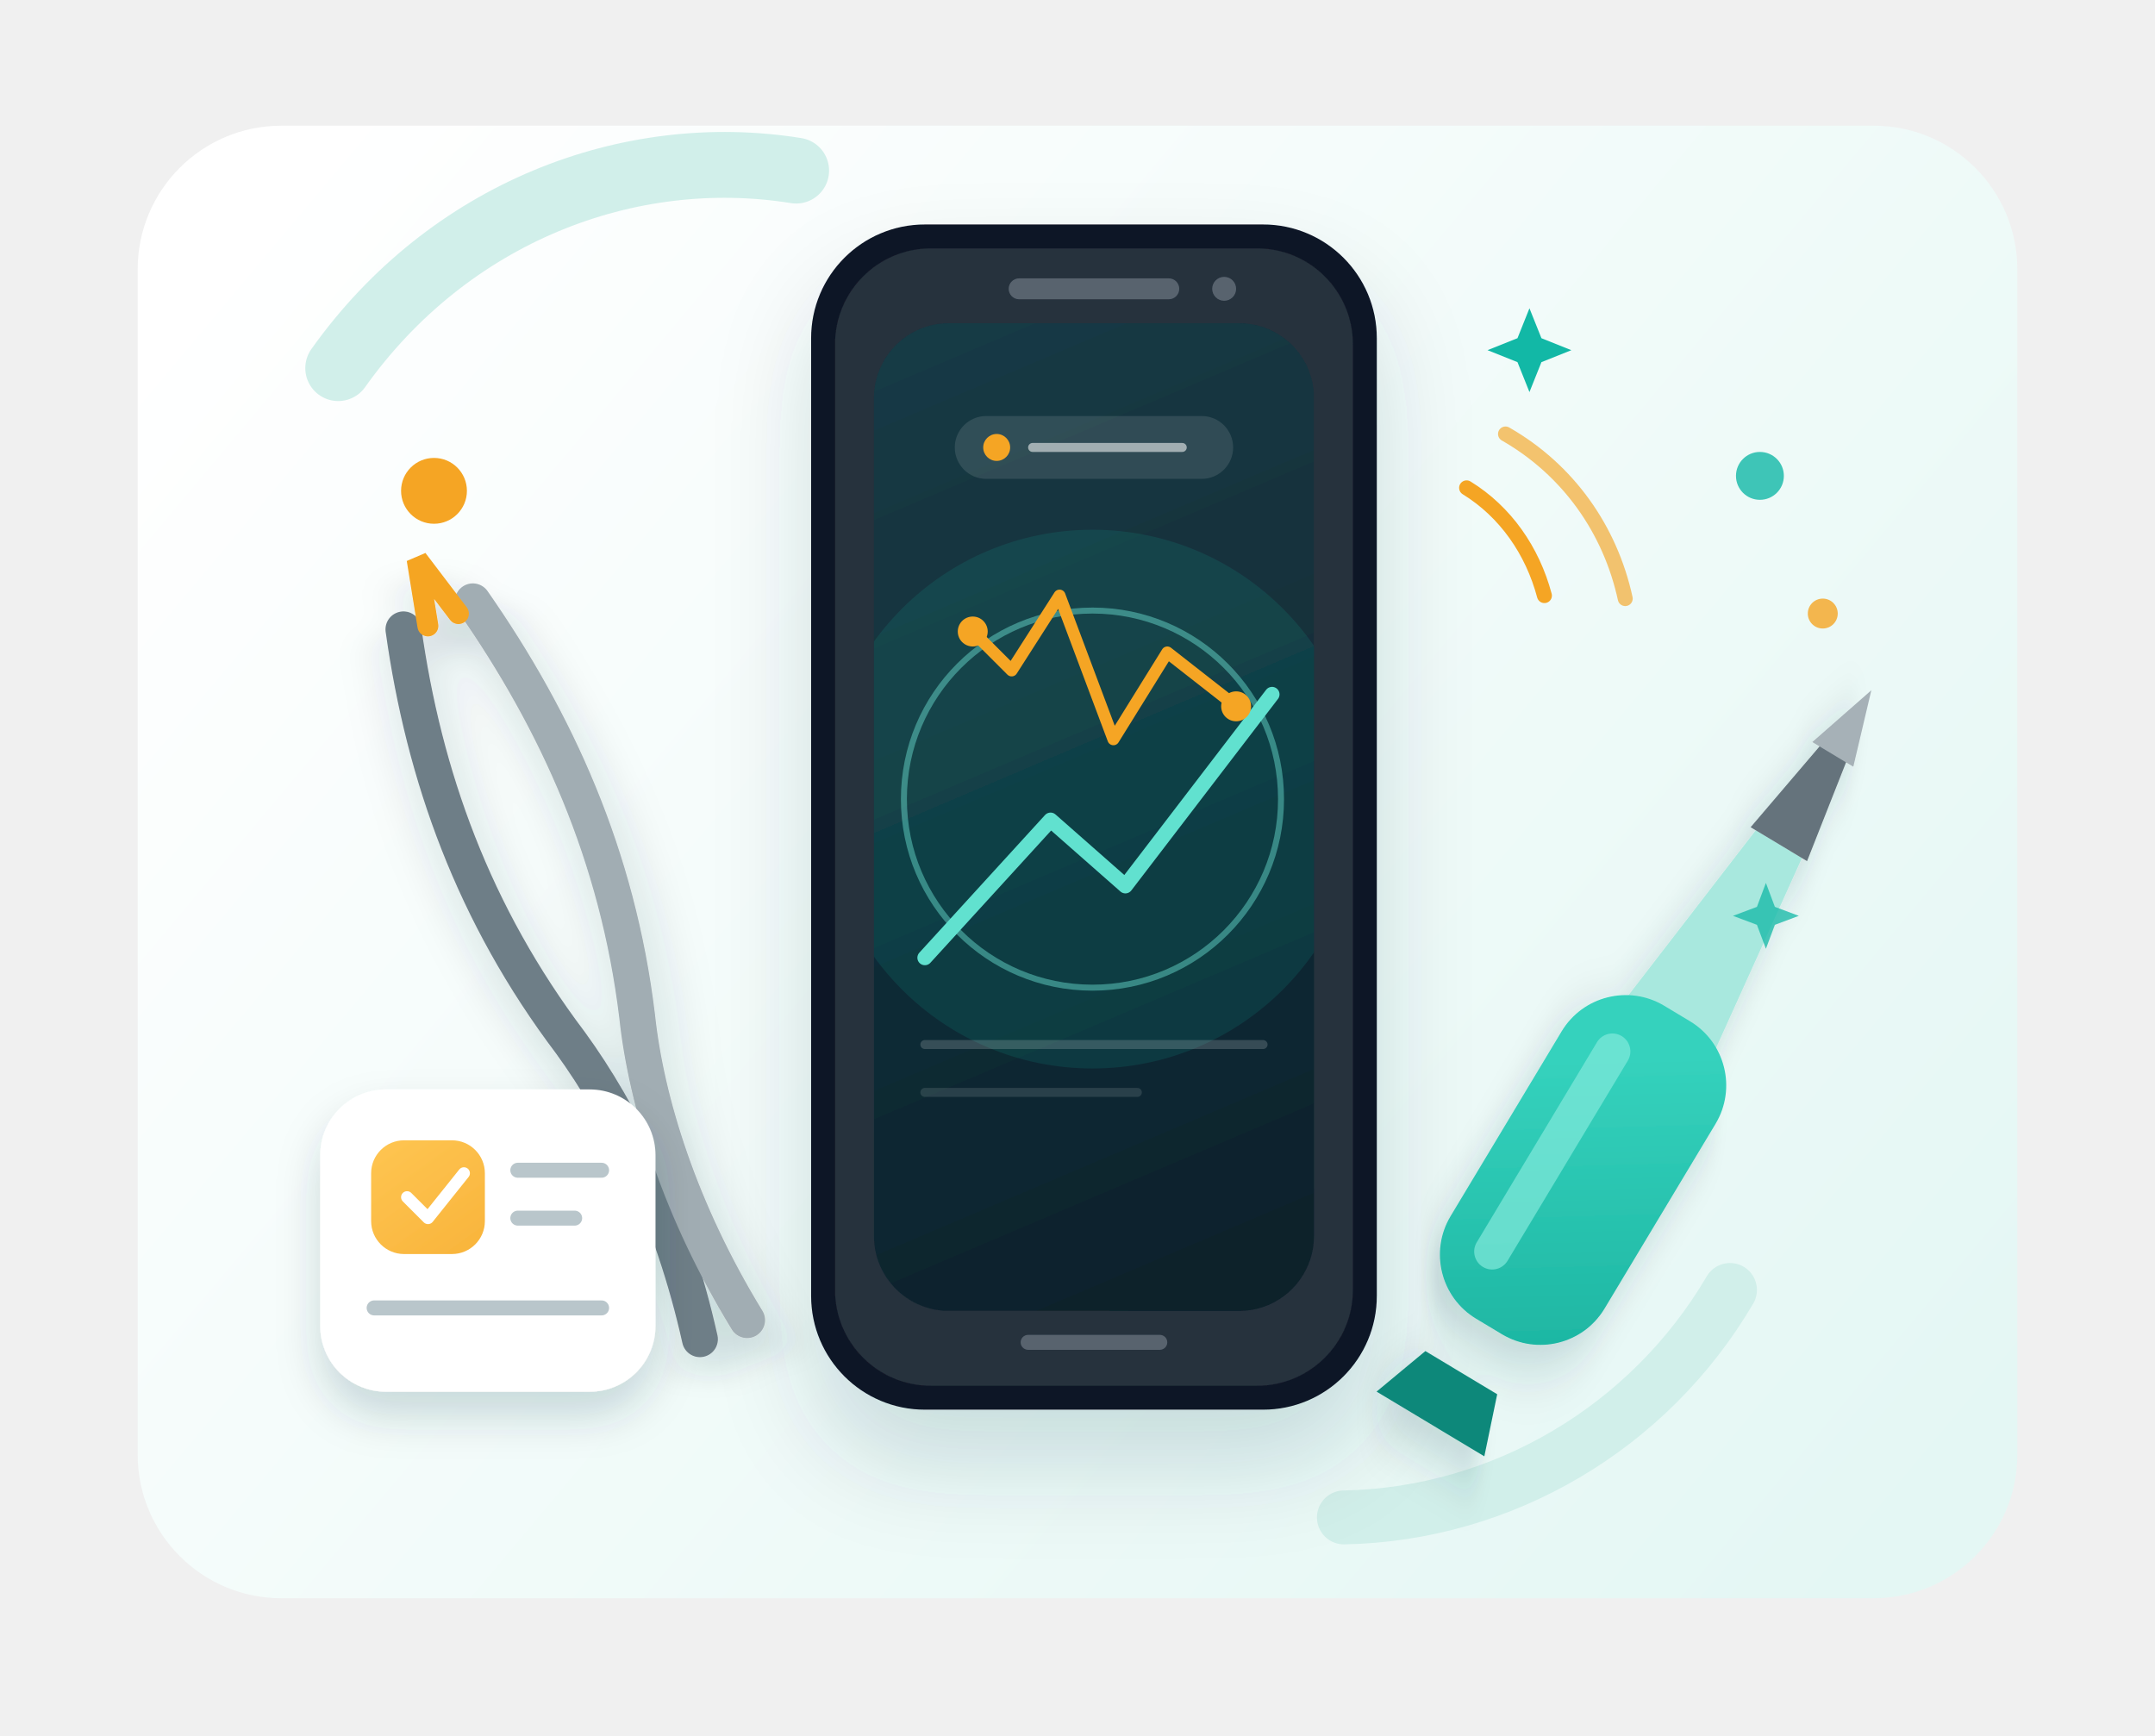
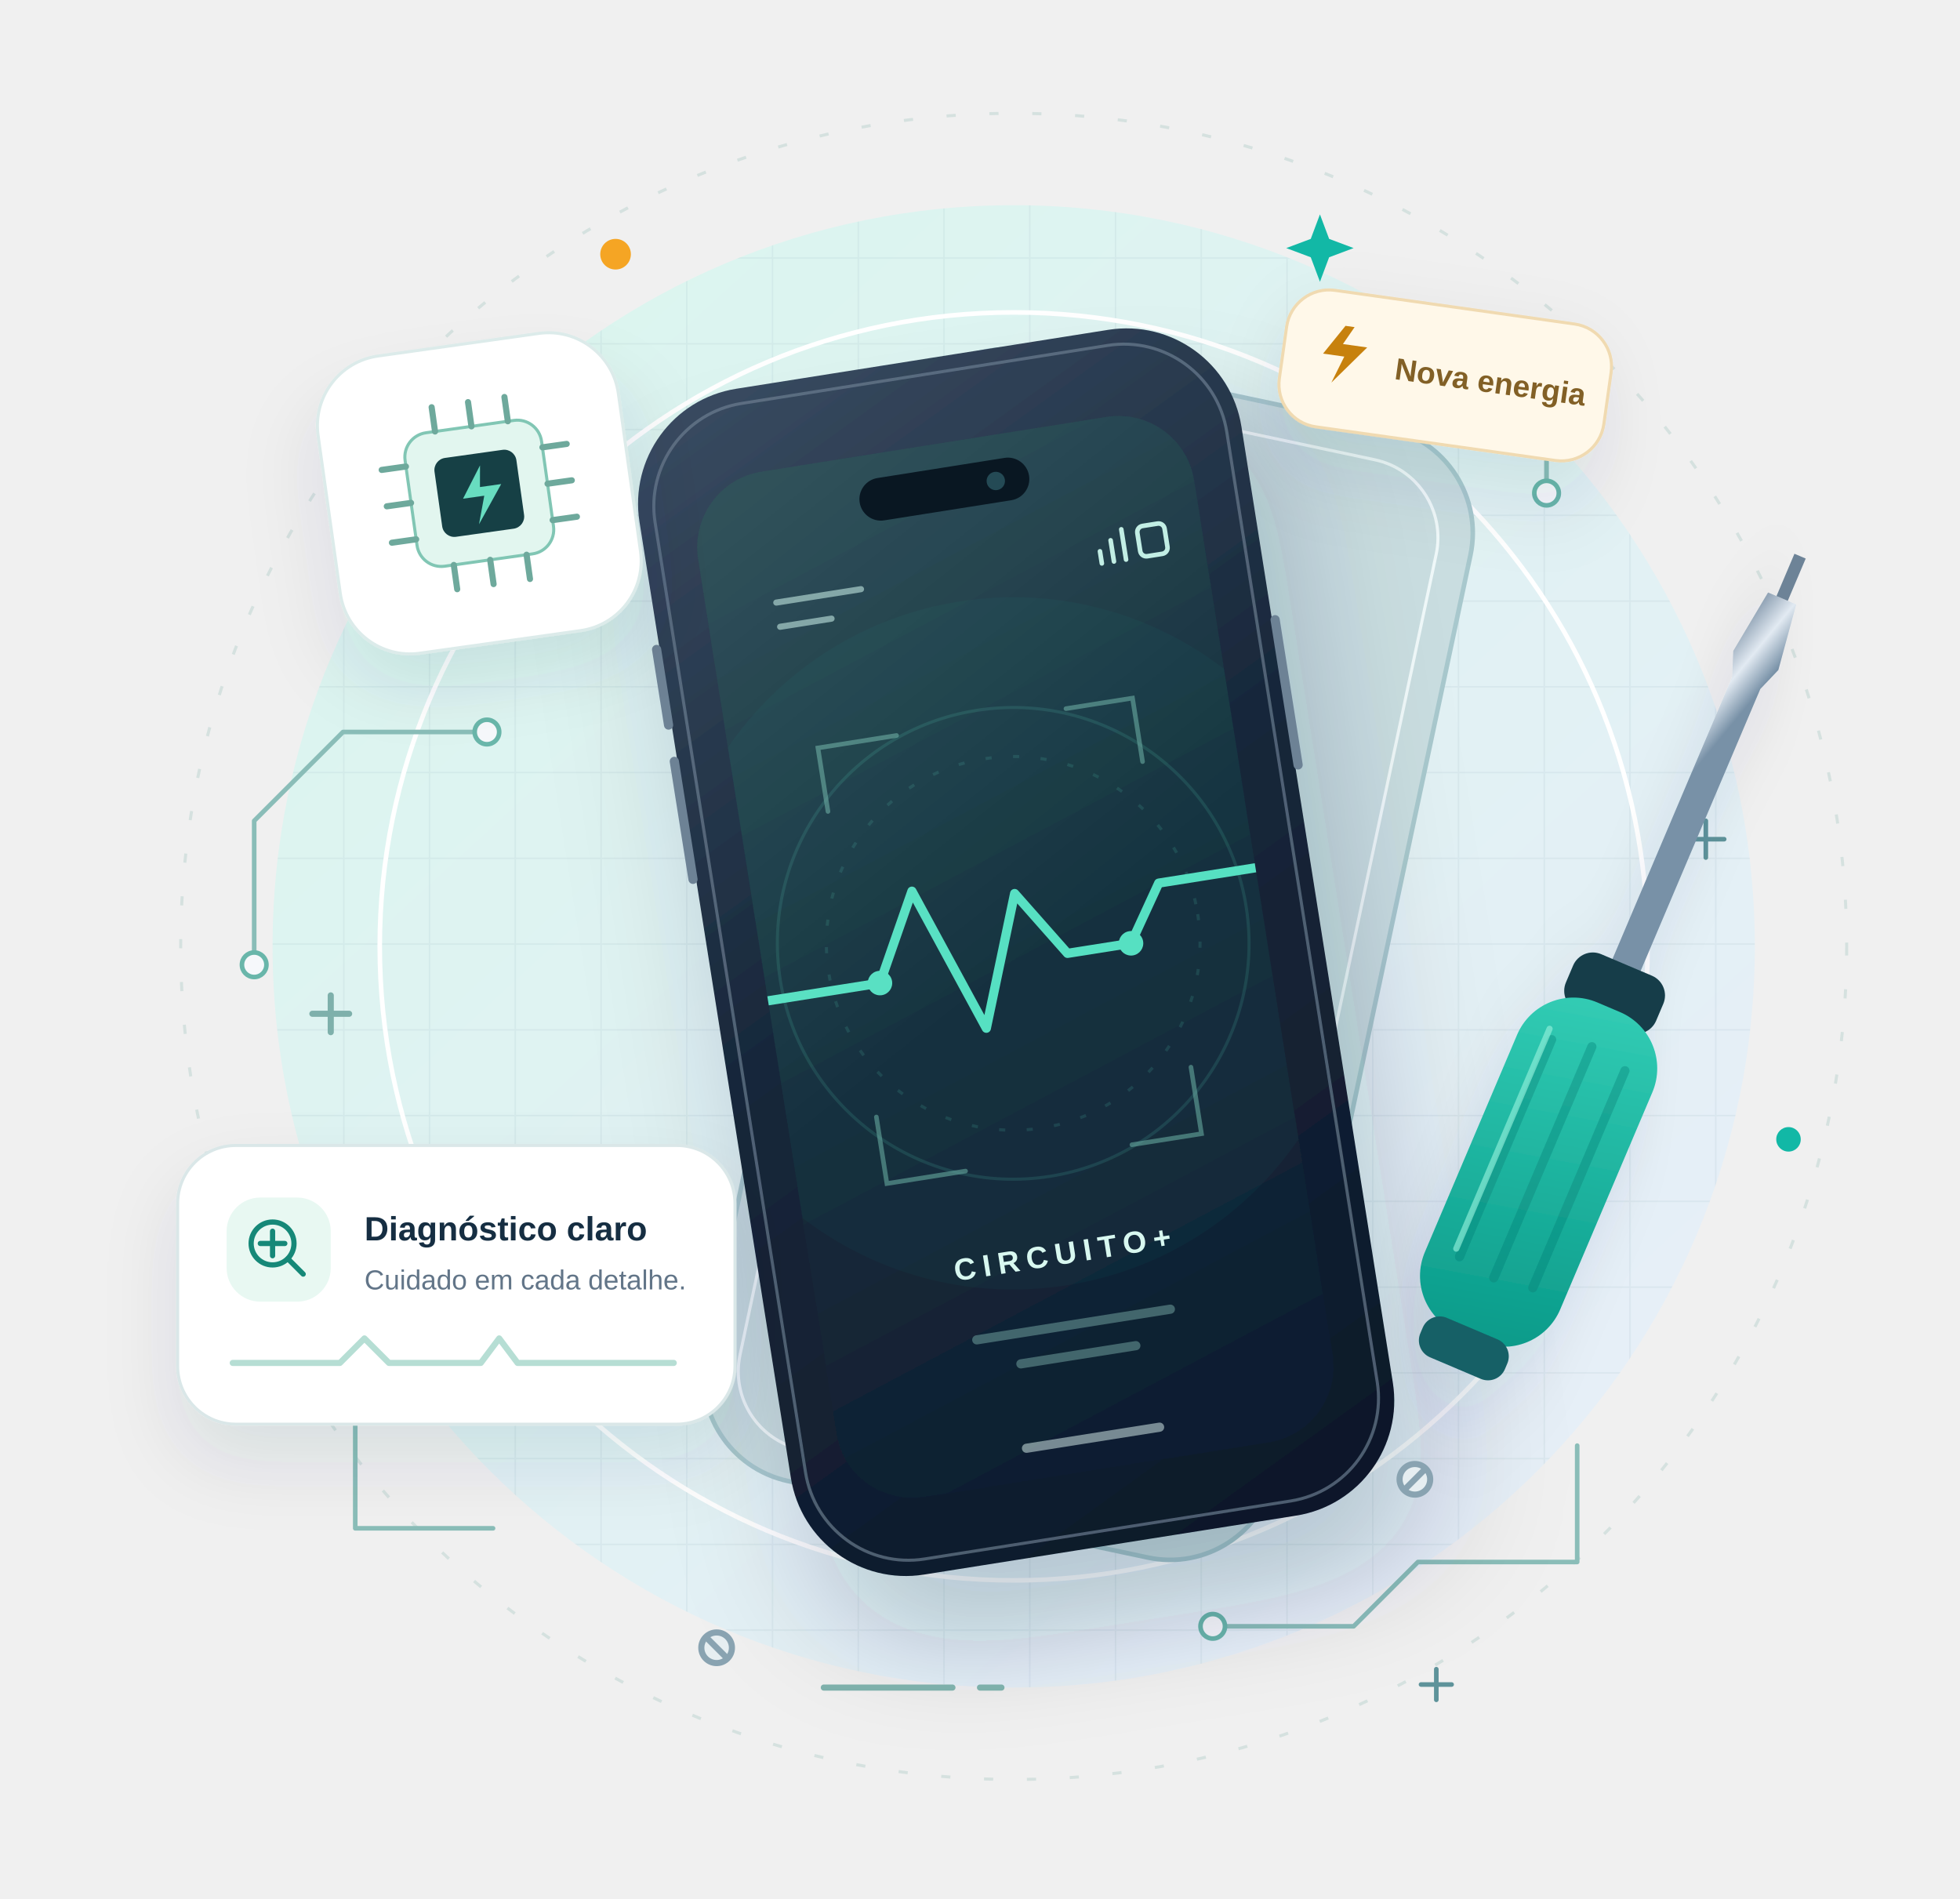
- <svg xmlns="http://www.w3.org/2000/svg" viewBox="0 0 720 580" role="img" aria-labelledby="title desc">
+ <svg xmlns="http://www.w3.org/2000/svg" viewBox="0 0 640 620" fill="none" role="img" aria-labelledby="hero-title hero-desc">
  <defs>
-     <linearGradient id="card" x1="88" y1="66" x2="630" y2="521" gradientUnits="userSpaceOnUse">
-       <stop stop-color="#ffffff" />
-       <stop offset="1" stop-color="#e4f7f4" />
+     <linearGradient id="halo" x1="150" y1="122" x2="517" y2="522" gradientUnits="userSpaceOnUse">
+       <stop stop-color="#DBF5EF" />
+       <stop offset="1" stop-color="#E7EEF8" />
    </linearGradient>
-     <linearGradient id="screen" x1="293" y1="109" x2="432" y2="436" gradientUnits="userSpaceOnUse">
-       <stop stop-color="#153b46" />
-       <stop offset="1" stop-color="#0d202a" />
+     <linearGradient id="body" x1="242" y1="118" x2="438" y2="506" gradientUnits="userSpaceOnUse">
+       <stop stop-color="#394B61" />
+       <stop offset=".45" stop-color="#17273A" />
+       <stop offset="1" stop-color="#0C1728" />
    </linearGradient>
-     <linearGradient id="teal" x1="530" y1="345" x2="609" y2="469" gradientUnits="userSpaceOnUse">
-       <stop stop-color="#35d2bd" />
-       <stop offset="1" stop-color="#12a895" />
+     <linearGradient id="display" x1="277" y1="174" x2="381" y2="477" gradientUnits="userSpaceOnUse">
+       <stop stop-color="#173A45" />
+       <stop offset="1" stop-color="#101D30" />
    </linearGradient>
-     <linearGradient id="amber" x1="138" y1="365" x2="219" y2="478" gradientUnits="userSpaceOnUse">
-       <stop stop-color="#ffc754" />
-       <stop offset="1" stop-color="#ef9918" />
+     <linearGradient id="glass" x1="250" y1="142" x2="421" y2="446" gradientUnits="userSpaceOnUse">
+       <stop stop-color="#FFFFFF" stop-opacity=".12" />
+       <stop offset=".55" stop-color="#FFFFFF" stop-opacity="0" />
    </linearGradient>
-     <filter id="shadow" x="-30%" y="-30%" width="160%" height="170%">
-       <feDropShadow dx="0" dy="18" stdDeviation="16" flood-color="#153b46" flood-opacity=".16" />
+     <linearGradient id="handle" x1="511" y1="309" x2="544" y2="458" gradientUnits="userSpaceOnUse">
+       <stop stop-color="#38D4BB" />
+       <stop offset="1" stop-color="#059484" />
+     </linearGradient>
+     <linearGradient id="metal" x1="518" y1="185" x2="535" y2="190" gradientUnits="userSpaceOnUse">
+       <stop stop-color="#93A5B7" />
+       <stop offset=".48" stop-color="#E2EAF2" />
+       <stop offset="1" stop-color="#7891A7" />
+     </linearGradient>
+     <pattern id="grid" width="28" height="28" patternUnits="userSpaceOnUse">
+       <path d="M28 0H0V28" stroke="#9CB7C4" stroke-opacity=".16" />
+     </pattern>
+     <filter id="phone-shadow" x="-70%" y="-30%" width="240%" height="180%">
+       <feDropShadow dx="7" dy="26" stdDeviation="20" flood-color="#142E45" flood-opacity=".2" />
    </filter>
-     <filter id="softShadow" x="-50%" y="-50%" width="200%" height="200%">
-       <feDropShadow dx="0" dy="8" stdDeviation="7" flood-color="#153b46" flood-opacity=".18" />
+     <filter id="tile-shadow" x="-40%" y="-50%" width="180%" height="220%">
+       <feDropShadow dx="0" dy="12" stdDeviation="12" flood-color="#254458" flood-opacity=".1" />
    </filter>
-     <clipPath id="screenClip">
-       <rect x="292" y="108" width="147" height="330" rx="25" />
+     <clipPath id="screen-clip">
+       <rect x="249" y="143" width="164" height="339" rx="25" />
    </clipPath>
  </defs>
-   <rect x="46" y="42" width="628" height="492" rx="48" fill="url(#card)" />
-   <path d="M113 123c37-52 97-75 153-66" fill="none" stroke="#d1efea" stroke-width="22" stroke-linecap="round" />
-   <path d="M578 431c-27 46-76 75-129 76" fill="none" stroke="#d1efea" stroke-width="18" stroke-linecap="round" />
-   <circle cx="145" cy="164" r="11" fill="#f5a524" />
-   <circle cx="588" cy="159" r="8" fill="#12b8a6" opacity=".8" />
-   <circle cx="609" cy="205" r="5" fill="#f5a524" opacity=".8" />
-   <g filter="url(#shadow)">
-     <rect x="271" y="75" width="189" height="396" rx="38" fill="#111827" />
-     <rect x="279" y="83" width="173" height="380" rx="32" fill="#25313d" />
-     <rect x="292" y="108" width="147" height="330" rx="25" fill="url(#screen)" />
-     <rect x="337" y="93" width="57" height="7" rx="3.5" fill="#58636e" />
-     <circle cx="409" cy="96.5" r="4" fill="#58636e" />
-     <rect x="341" y="446" width="49" height="5" rx="2.5" fill="#58636e" />
+   <circle cx="331" cy="309" r="242" fill="url(#halo)" />
+   <circle cx="331" cy="309" r="242" fill="url(#grid)" />
+   <circle cx="331" cy="309" r="207" stroke="#FFFFFF" stroke-width="1.5" />
+   <circle cx="331" cy="309" r="272" stroke="#B1CCC9" stroke-opacity=".42" stroke-dasharray="3 11" />
+   <path d="M83 315V268L112 239H159M448 106H484L505 127V161M515 472V510H463L442 531H396M161 499H116V460" stroke="#8ABDB8" stroke-width="1.5" stroke-linecap="round" stroke-linejoin="round" />
+   <g fill="#F6F8FB" stroke="#69B6AA" stroke-width="1.5">
+     <circle cx="83" cy="315" r="4" />
+     <circle cx="159" cy="239" r="4" />
+     <circle cx="448" cy="106" r="4" />
+     <circle cx="505" cy="161" r="4" />
+     <circle cx="396" cy="531" r="4" />
+     <circle cx="116" cy="460" r="4" />
  </g>
-   <g clip-path="url(#screenClip)">
-     <circle cx="365" cy="267" r="90" fill="#12b8a6" opacity=".13" />
-     <circle cx="365" cy="267" r="63" fill="none" stroke="#6de5d5" stroke-width="2" opacity=".45" />
-     <path d="M309 320l42-46 25 22 49-64" fill="none" stroke="#61e1cf" stroke-width="5" stroke-linecap="round" stroke-linejoin="round" />
-     <path d="M309 349h113" stroke="#ffffff" stroke-opacity=".17" stroke-width="3" stroke-linecap="round" />
-     <path d="M309 365h71" stroke="#ffffff" stroke-opacity=".12" stroke-width="3" stroke-linecap="round" />
-     <rect x="319" y="139" width="93" height="21" rx="10.5" fill="#ffffff" fill-opacity=".11" />
-     <circle cx="333" cy="149.5" r="4.5" fill="#f5a524" />
-     <path d="M345 149.5h50" stroke="#fff" stroke-width="3" stroke-opacity=".55" stroke-linecap="round" />
+   <path d="M120 182h12m-6-6v12M551 274h12m-6-6v12M464 550h10m-5-5v10" stroke="#5E939A" stroke-width="1.5" stroke-linecap="round" />
+   <circle cx="201" cy="83" r="5" fill="#F5A524" />
+   <circle cx="584" cy="372" r="4" fill="#12B8A6" />
+   <g transform="rotate(12 341 302)">
+     <rect x="262" y="120" width="190" height="377" rx="35" fill="#C9DDE0" stroke="#A8C8CD" stroke-width="1.5" />
+     <rect x="273" y="131" width="168" height="355" rx="26" stroke="#F8FFFF" stroke-opacity=".8" />
+     <rect x="287" y="150" width="56" height="65" rx="15" fill="#BCD3D9" stroke="#A3BDC6" />
+     <circle cx="303" cy="168" r="9" fill="#91A8B6" stroke="#E0EDF0" stroke-width="3" />
+     <circle cx="325" cy="193" r="9" fill="#91A8B6" stroke="#E0EDF0" stroke-width="3" />
+     <circle cx="326" cy="165" r="4" fill="#E9F4F5" />
+     <path d="M366 219h29v62l17 17v70h-24v42h-35" stroke="#8DBAB9" stroke-width="2" />
+     <circle cx="353" cy="410" r="4" fill="#B4D5D1" stroke="#8DBAB9" stroke-width="2" />
  </g>
-   <path d="M325 211l13 13 16-25 18 48 18-29 23 18" fill="none" stroke="#f5a524" stroke-width="4" stroke-linecap="round" stroke-linejoin="round" />
-   <circle cx="325" cy="211" r="5" fill="#f5a524" />
-   <circle cx="413" cy="236" r="5" fill="#f5a524" />
-   <g transform="rotate(31 526 388)" filter="url(#softShadow)">
-     <path d="M521 262h18l9 77h-36z" fill="#a8e8de" />
-     <path d="M525 226h10l6 36h-22z" fill="#65737c" />
-     <path d="M530 202l8 25h-16z" fill="#a6b1b7" />
-     <rect x="500" y="328" width="60" height="122" rx="25" fill="url(#teal)" />
-     <rect x="512" y="344" width="12" height="90" rx="6" fill="#82eadc" opacity=".7" />
-     <path d="M516 468h28l7 20h-42z" fill="#0d887a" />
+   <g transform="rotate(-9 331 309)">
+     <g filter="url(#phone-shadow)">
+       <rect x="232" y="115" width="199" height="392" rx="38" fill="url(#body)" />
+       <rect x="237" y="120" width="189" height="382" rx="34" stroke="#6F8194" stroke-opacity=".65" />
+       <rect x="249" y="143" width="164" height="339" rx="25" fill="url(#display)" />
+     </g>
+     <path d="M231 195v25m0 12v39m201-54v48" stroke="#6D8295" stroke-width="3" stroke-linecap="round" />
+     <g clip-path="url(#screen-clip)">
+       <circle cx="331" cy="308" r="113" fill="#12B8A6" fill-opacity=".045" />
+       <circle cx="331" cy="308" r="77" stroke="#5AD6BD" stroke-opacity=".14" />
+       <circle cx="331" cy="308" r="61" stroke="#5AD6BD" stroke-opacity=".14" stroke-dasharray="2 7" />
+       <path d="M249 314h37l15-28 17 48 16-42 14 22h21l12-18h32" stroke="#56E0C2" stroke-width="3" stroke-linecap="round" stroke-linejoin="round" />
+       <circle cx="286" cy="314" r="4" fill="#56E0C2" />
+       <circle cx="369" cy="314" r="4" fill="#56E0C2" />
+       <path d="M278 256v-21h26M360 235h22v21M382 357v22h-23M304 379h-26v-22" stroke="#66A89F" stroke-opacity=".6" stroke-width="1.5" stroke-linecap="round" />
+       <rect x="249" y="143" width="164" height="339" fill="url(#glass)" />
+     </g>
+     <rect x="304" y="151" width="56" height="14" rx="7" fill="#091722" />
+     <circle cx="349" cy="158" r="3" fill="#244A55" />
+     <path d="M272 186h28m-28 8h17" stroke="#D0F5ED" stroke-opacity=".55" stroke-width="2" stroke-linecap="round" />
+     <g stroke="#C2EEE4" stroke-width="1.5" stroke-linecap="round">
+       <path d="M379 190v-4m4 4v-7m4 7v-10" />
+       <rect x="392" y="180" width="9" height="10" rx="2" />
+     </g>
+     <text x="331" y="414" fill="#D8F8F0" text-anchor="middle" font-family="Arial, sans-serif" font-size="10" font-weight="700" letter-spacing="2.2">CIRCUITO+</text>
+     <path d="M299 434h64M312 444h38" stroke="#79AAA7" stroke-opacity=".5" stroke-width="3" stroke-linecap="round" />
+     <rect x="308" y="470" width="47" height="3" rx="1.5" fill="#E3F8F5" fill-opacity=".5" />
  </g>
-   <g transform="rotate(-22 193 341)" fill="none" stroke-linecap="round" filter="url(#softShadow)">
-     <path d="M188 198c-12 48-14 97 0 149 7 28 10 66 3 108" stroke="#6e7e87" stroke-width="12" />
-     <path d="M213 198c11 48 13 97-1 149-8 28-11 66-4 108" stroke="#a1adb3" stroke-width="12" />
-     <path d="M196 200l5-22 6 22" stroke="#f5a524" stroke-width="7" />
+   <g transform="rotate(23 522 334)" filter="url(#tile-shadow)">
+     <path d="M518 183h10l3 22-3 8v113h-10V213l-3-8 3-22Z" fill="url(#metal)" />
+     <path d="M521 183v-15h4v15" fill="#6D8397" />
+     <rect x="507" y="313" width="32" height="20" rx="7" fill="#163E48" />
+     <rect x="499" y="328" width="48" height="117" rx="20" fill="url(#handle)" />
+     <path d="M510 345v77M523 342v82M536 345v77" stroke="#057C73" stroke-opacity=".35" stroke-width="3" stroke-linecap="round" />
+     <path d="M508 342v78" stroke="#91F0DA" stroke-opacity=".65" stroke-width="2" stroke-linecap="round" />
+     <rect x="508" y="442" width="30" height="14" rx="6" fill="#146066" />
  </g>
-   <g filter="url(#softShadow)">
-     <rect x="107" y="364" width="112" height="101" rx="22" fill="#fff" />
-     <rect x="124" y="381" width="38" height="38" rx="11" fill="url(#amber)" />
-     <path d="M136 400l7 7 12-15" fill="none" stroke="#fff" stroke-width="4" stroke-linecap="round" stroke-linejoin="round" />
-     <path d="M173 391h28M173 407h19M125 437h76" stroke="#b9c6cb" stroke-width="5" stroke-linecap="round" />
+   <g transform="rotate(-8 157 161)" filter="url(#tile-shadow)">
+     <rect x="107" y="112" width="99" height="98" rx="23" fill="#FFFFFF" stroke="#DCEBEA" />
+     <rect x="134" y="139" width="45" height="44" rx="8" fill="#E2F6EF" stroke="#81C6B4" />
+     <rect x="143" y="148" width="27" height="26" rx="4" fill="#153F45" />
+     <path d="M145 131v8m12-8v8m12-8v8m-24 44v8m12-8v8m12-8v8m-43-42h8m-8 12h8m-8 12h8m45-24h8m-8 12h8m-8 12h8" stroke="#6EA99C" stroke-width="2" stroke-linecap="round" />
+     <path d="m158 152-7 10h7l-3 9 9-12h-7l1-7Z" fill="#67DDC0" />
  </g>
-   <g fill="#12b8a6">
-     <path d="M511 103l4 10 10 4-10 4-4 10-4-10-10-4 10-4z" />
-     <path d="M590 295l3 8 8 3-8 3-3 8-3-8-8-3 8-3z" opacity=".75" />
+   <g filter="url(#tile-shadow)">
+     <rect x="58" y="374" width="182" height="91" rx="19" fill="#FFFFFF" stroke="#DAE7E8" />
+     <rect x="74" y="391" width="34" height="34" rx="11" fill="#E8F8F2" />
+     <circle cx="89" cy="406" r="7" stroke="#128878" stroke-width="1.7" />
+     <path d="m94 411 5 5M85 406h8m-4-4v8" stroke="#128878" stroke-width="1.7" stroke-linecap="round" />
+     <text x="119" y="405" fill="#162F43" font-family="Arial, sans-serif" font-size="11" font-weight="700">Diagnóstico claro</text>
+     <text x="119" y="421" fill="#627588" font-family="Arial, sans-serif" font-size="9">Cuidado em cada detalhe.</text>
+     <path d="M76 445h35l8-8 8 8h30l6-8 6 8h51" stroke="#B6DED4" stroke-width="2" stroke-linecap="round" stroke-linejoin="round" />
  </g>
-   <path d="M490 163c13 8 22 21 26 36" fill="none" stroke="#f5a524" stroke-width="5" stroke-linecap="round" />
-   <path d="M503 145c21 12 35 32 40 55" fill="none" stroke="#f5a524" stroke-width="5" stroke-linecap="round" opacity=".65" />
+   <g transform="rotate(8 464 125)" filter="url(#tile-shadow)">
+     <rect x="418" y="99" width="107" height="45" rx="14" fill="#FFF8E9" stroke="#F0DAB1" />
+     <path d="m437 110-6 10h7l-3 9 10-13h-8l3-6h-3Z" fill="#C78110" />
+     <text x="455" y="125" fill="#826025" font-family="Arial, sans-serif" font-size="10" font-weight="700">Nova energia</text>
+   </g>
+   <g stroke="#89A3B1" stroke-width="2" stroke-linecap="round">
+     <circle cx="234" cy="538" r="5" fill="#E6EEF1" />
+     <path d="m231 535 6 6" />
+     <circle cx="462" cy="483" r="5" fill="#E6EEF1" />
+     <path d="m459 486 6-6" />
+   </g>
+   <path d="M269 551h42m9 0h7M102 331h12m-6-6v12" stroke="#7EB0AB" stroke-width="2" stroke-linecap="round" />
+   <path d="m431 70 3 8 8 3-8 3-3 8-3-8-8-3 8-3 3-8Z" fill="#12B8A6" />
</svg>
